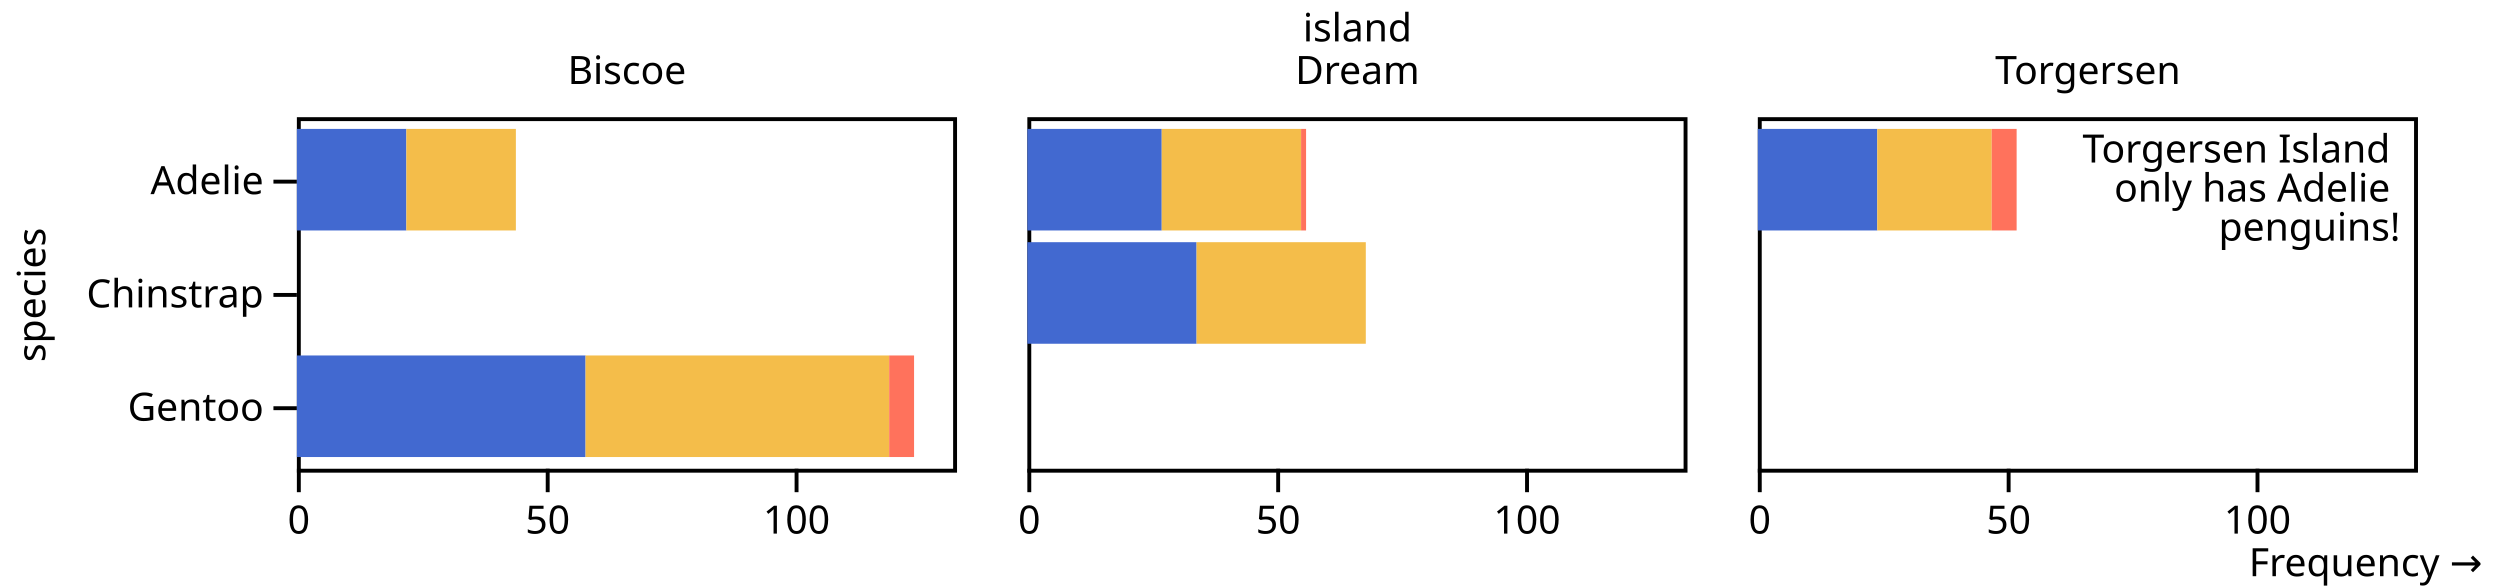
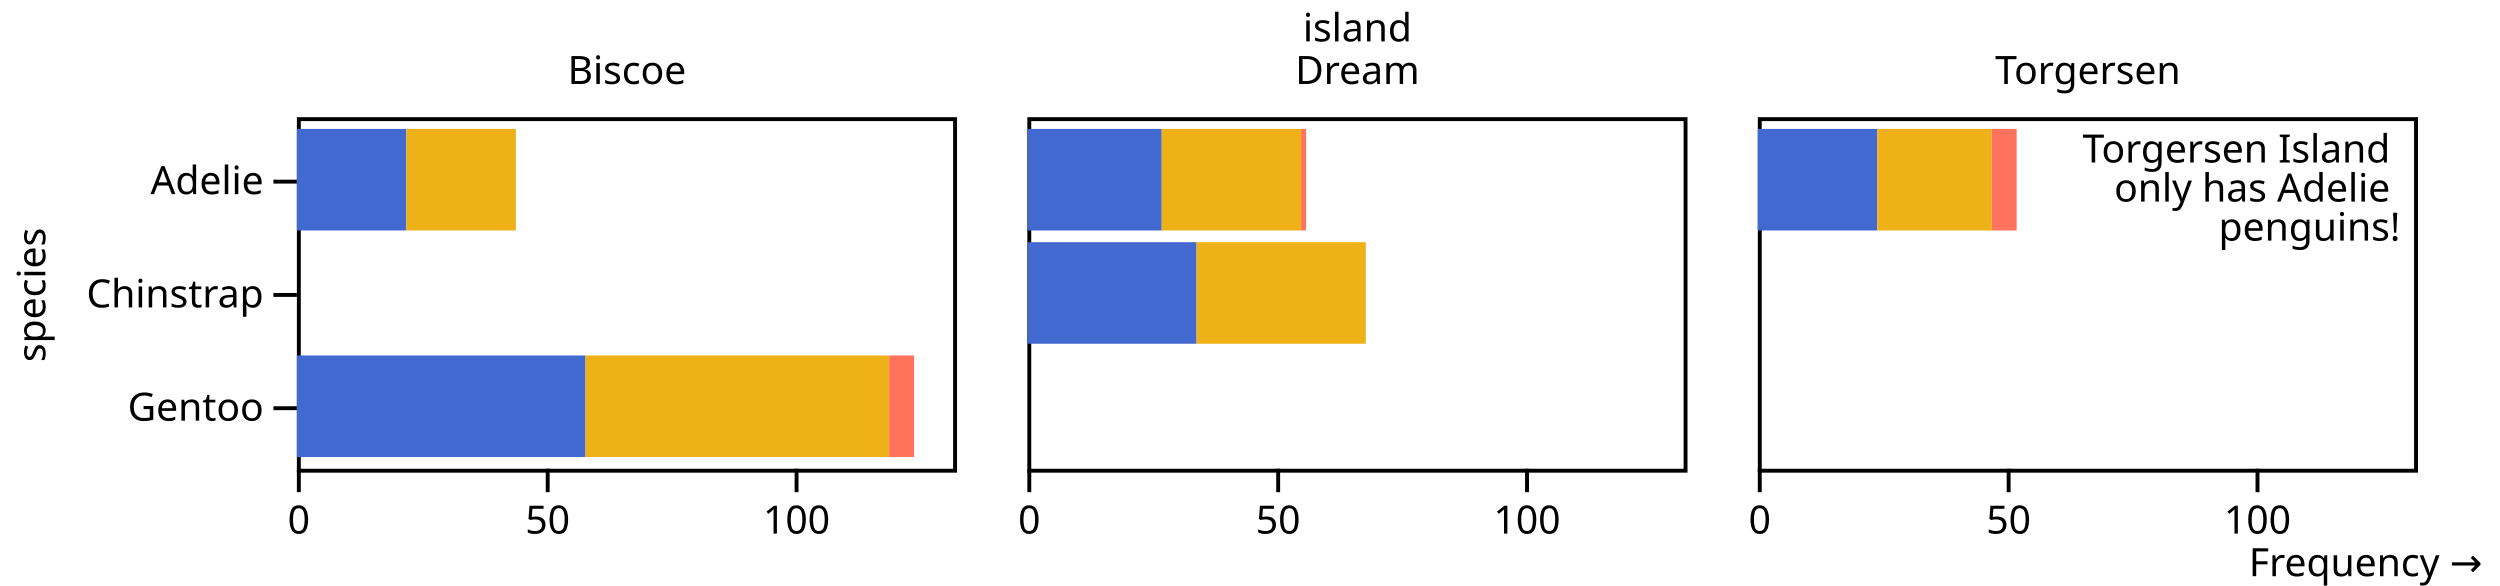
<svg xmlns="http://www.w3.org/2000/svg" class="plot" fill="currentColor" font-family="system-ui, sans-serif" font-size="10" text-anchor="middle" width="640" height="150" viewBox="0 0 640 150">
  <style>
    .plot {
      display: block;
      background: white;
      height: auto;
      height: intrinsic;
      max-width: 100%;
    }

    .plot text,
    .plot tspan {
      white-space: pre;
    }
  </style>
  <g aria-label="fx-axis tick label" transform="translate(0.5,-8.5)">
    <g transform="translate(1,0)">
      <text transform="translate(159,30)">Biscoe</text>
    </g>
    <g transform="translate(188,0)">
      <text transform="translate(159,30)">Dream</text>
    </g>
    <g transform="translate(375,0)">
      <text transform="translate(159,30)">Torgersen</text>
    </g>
  </g>
  <g aria-label="fx-axis label" transform="translate(0.5,-26.5)">
    <text y="0.71em" transform="translate(347,30)">island</text>
  </g>
  <g aria-label="y-axis tick" transform="translate(0,13.5)">
    <g fill="none" stroke="currentColor" transform="translate(1,0)">
      <path transform="translate(75,33)" d="M0,0L-6,0" />
      <path transform="translate(75,62)" d="M0,0L-6,0" />
      <path transform="translate(75,91)" d="M0,0L-6,0" />
    </g>
  </g>
  <g aria-label="y-axis tick label" transform="translate(-8.5,13.5)">
    <g text-anchor="end" transform="translate(1,0)">
      <text y="0.32em" transform="translate(75,33)">Adelie</text>
      <text y="0.32em" transform="translate(75,62)">Chinstrap</text>
      <text y="0.32em" transform="translate(75,91)">Gentoo</text>
    </g>
  </g>
  <g aria-label="y-axis label" transform="translate(-71.5,0.5)">
    <text y="0.71em" transform="translate(76,75) rotate(-90)">species</text>
  </g>
  <g aria-label="x-axis tick" transform="translate(0.5,0)">
    <g fill="none" stroke="currentColor" transform="translate(1,0)">
      <path transform="translate(75,120)" d="M0,0L0,6" />
      <path transform="translate(138.7097,120)" d="M0,0L0,6" />
      <path transform="translate(202.4194,120)" d="M0,0L0,6" />
    </g>
    <g fill="none" stroke="currentColor" transform="translate(188,0)">
      <path transform="translate(75,120)" d="M0,0L0,6" />
      <path transform="translate(138.7097,120)" d="M0,0L0,6" />
      <path transform="translate(202.4194,120)" d="M0,0L0,6" />
    </g>
    <g fill="none" stroke="currentColor" transform="translate(375,0)">
      <path transform="translate(75,120)" d="M0,0L0,6" />
      <path transform="translate(138.7097,120)" d="M0,0L0,6" />
      <path transform="translate(202.4194,120)" d="M0,0L0,6" />
    </g>
  </g>
  <g aria-label="x-axis tick label" transform="translate(0.5,9.5)">
    <g font-variant="tabular-nums" transform="translate(1,0)">
      <text y="0.71em" transform="translate(75,120)">0</text>
      <text y="0.71em" transform="translate(138.7097,120)">50</text>
      <text y="0.71em" transform="translate(202.4194,120)">100</text>
    </g>
    <g font-variant="tabular-nums" transform="translate(188,0)">
      <text y="0.71em" transform="translate(75,120)">0</text>
      <text y="0.71em" transform="translate(138.7097,120)">50</text>
      <text y="0.71em" transform="translate(202.4194,120)">100</text>
    </g>
    <g font-variant="tabular-nums" transform="translate(375,0)">
      <text y="0.71em" transform="translate(75,120)">0</text>
      <text y="0.71em" transform="translate(138.7097,120)">50</text>
      <text y="0.71em" transform="translate(202.4194,120)">100</text>
    </g>
  </g>
  <g aria-label="x-axis label" text-anchor="end" transform="translate(17.5,27.5)">
    <text transform="translate(618,120)">Frequency →</text>
  </g>
  <g aria-label="frame" transform="translate(0.5,0.5)">
    <rect fill="none" stroke="currentColor" x="75" y="30" width="168" height="90" transform="translate(1,0)" />
    <rect fill="none" stroke="currentColor" x="75" y="30" width="168" height="90" transform="translate(188,0)" />
    <rect fill="none" stroke="currentColor" x="75" y="30" width="168" height="90" transform="translate(375,0)" />
  </g>
  <g aria-label="bar">
    <g transform="translate(1,0)">
      <rect x="75" width="28.032" y="33" height="26" fill="#4269d0" />
      <rect x="75" width="73.903" y="91" height="26" fill="#4269d0" />
-       <rect x="103.032" width="28.032" y="33" height="26" fill="#f4bd4a" />
-       <rect x="148.903" width="77.726" y="91" height="26" fill="#f4bd4a" />
+       <rect x="103.032" width="28.032" y="33" height="26" fill="#efb118" />
+       <rect x="148.903" width="77.726" y="91" height="26" fill="#efb118" />
      <rect x="226.629" width="6.371" y="91" height="26" fill="#ff725c" />
    </g>
    <g transform="translate(188,0)">
      <rect x="75" width="34.403" y="33" height="26" fill="#4269d0" />
      <rect x="75" width="43.323" y="62" height="26" fill="#4269d0" />
-       <rect x="109.403" width="35.677" y="33" height="26" fill="#f4bd4a" />
-       <rect x="118.323" width="43.323" y="62" height="26" fill="#f4bd4a" />
+       <rect x="109.403" width="35.677" y="33" height="26" fill="#efb118" />
+       <rect x="118.323" width="43.323" y="62" height="26" fill="#efb118" />
      <rect x="145.081" width="1.274" y="33" height="26" fill="#ff725c" />
    </g>
    <g transform="translate(375,0)">
      <rect x="75" width="30.581" y="33" height="26" fill="#4269d0" />
-       <rect x="105.581" width="29.306" y="33" height="26" fill="#f4bd4a" />
+       <rect x="105.581" width="29.306" y="33" height="26" fill="#efb118" />
      <rect x="134.887" width="6.371" y="33" height="26" fill="#ff725c" />
    </g>
  </g>
  <g aria-label="text" transform="translate(-3.5,4.5)">
    <g text-anchor="end" transform="translate(375,0)">
      <text transform="translate(243,30)">
        <tspan x="0" y="0.71em">Torgersen Island</tspan>
        <tspan x="0" dy="1em">only has Adelie</tspan>
        <tspan x="0" dy="1em">penguins!</tspan>
      </text>
    </g>
  </g>
</svg>
